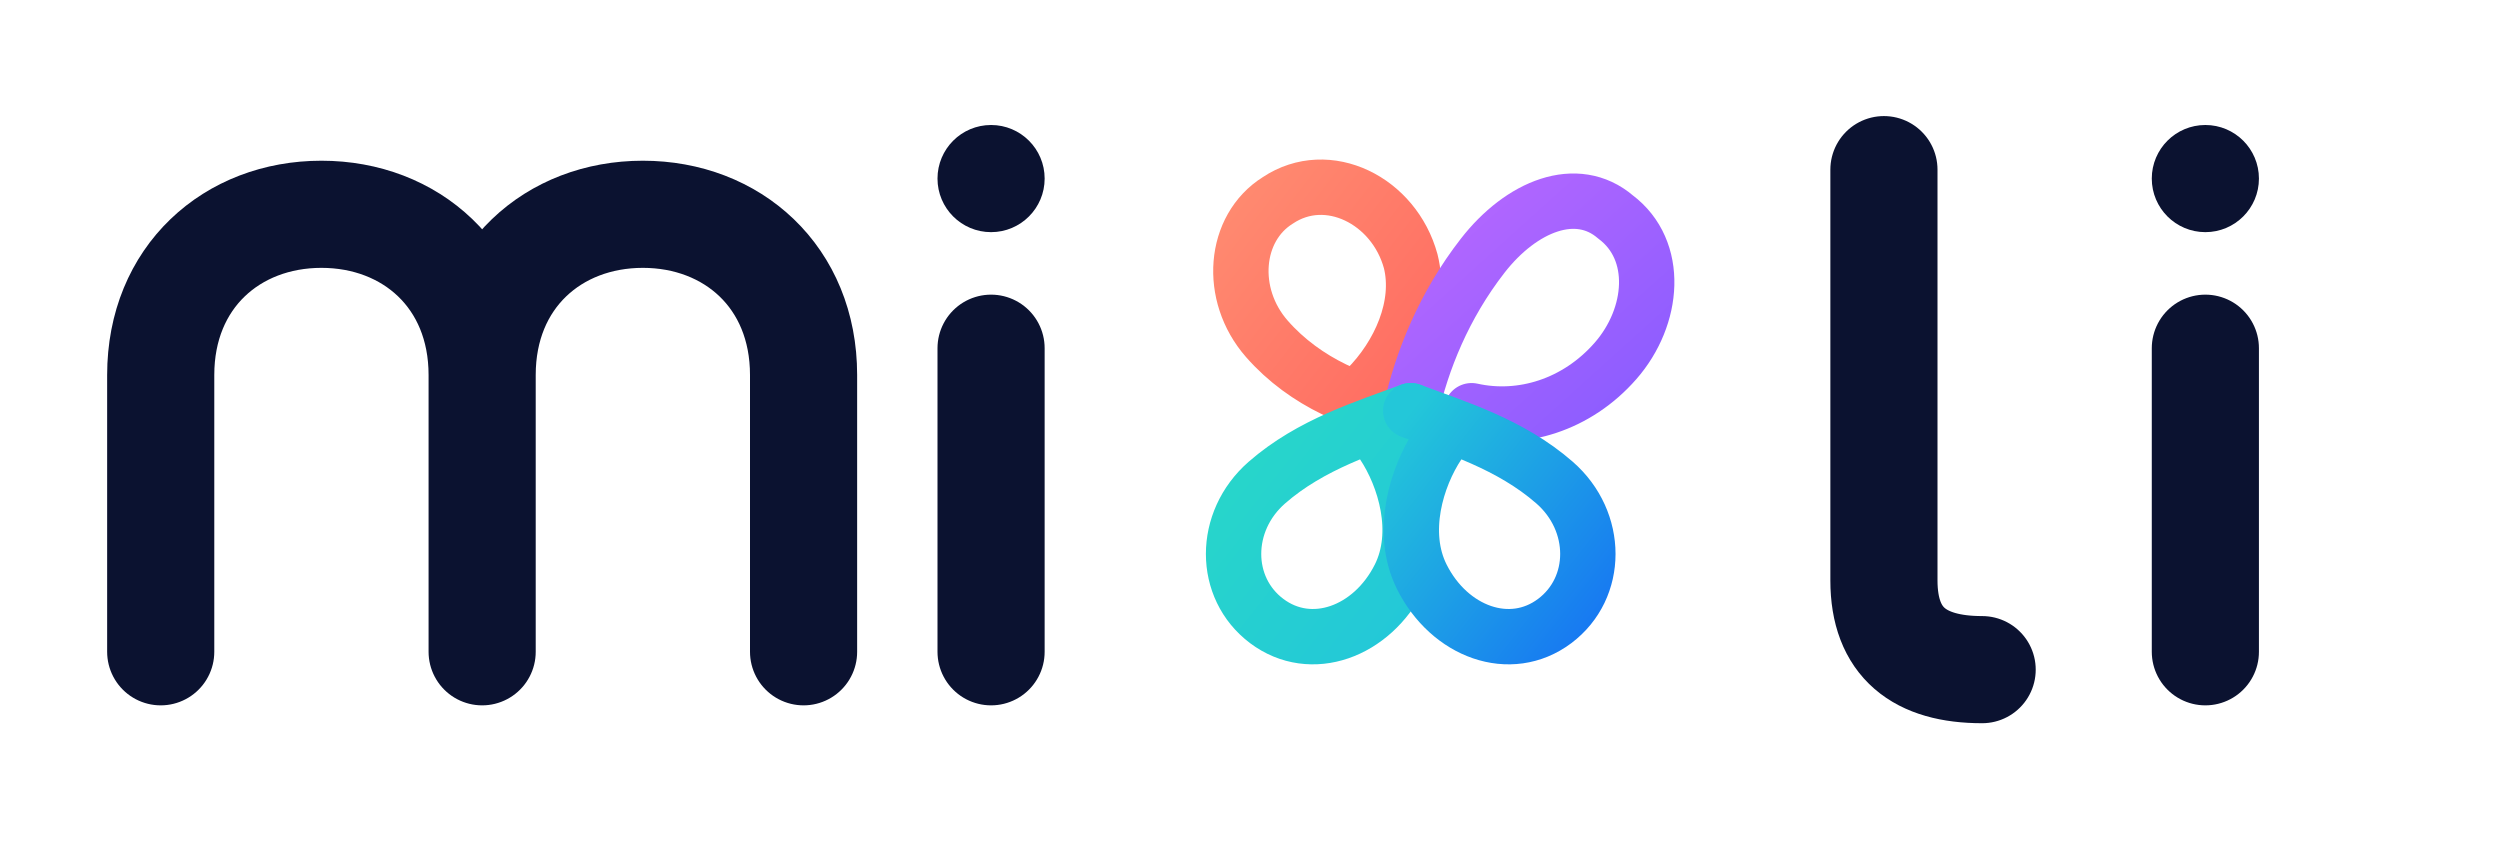
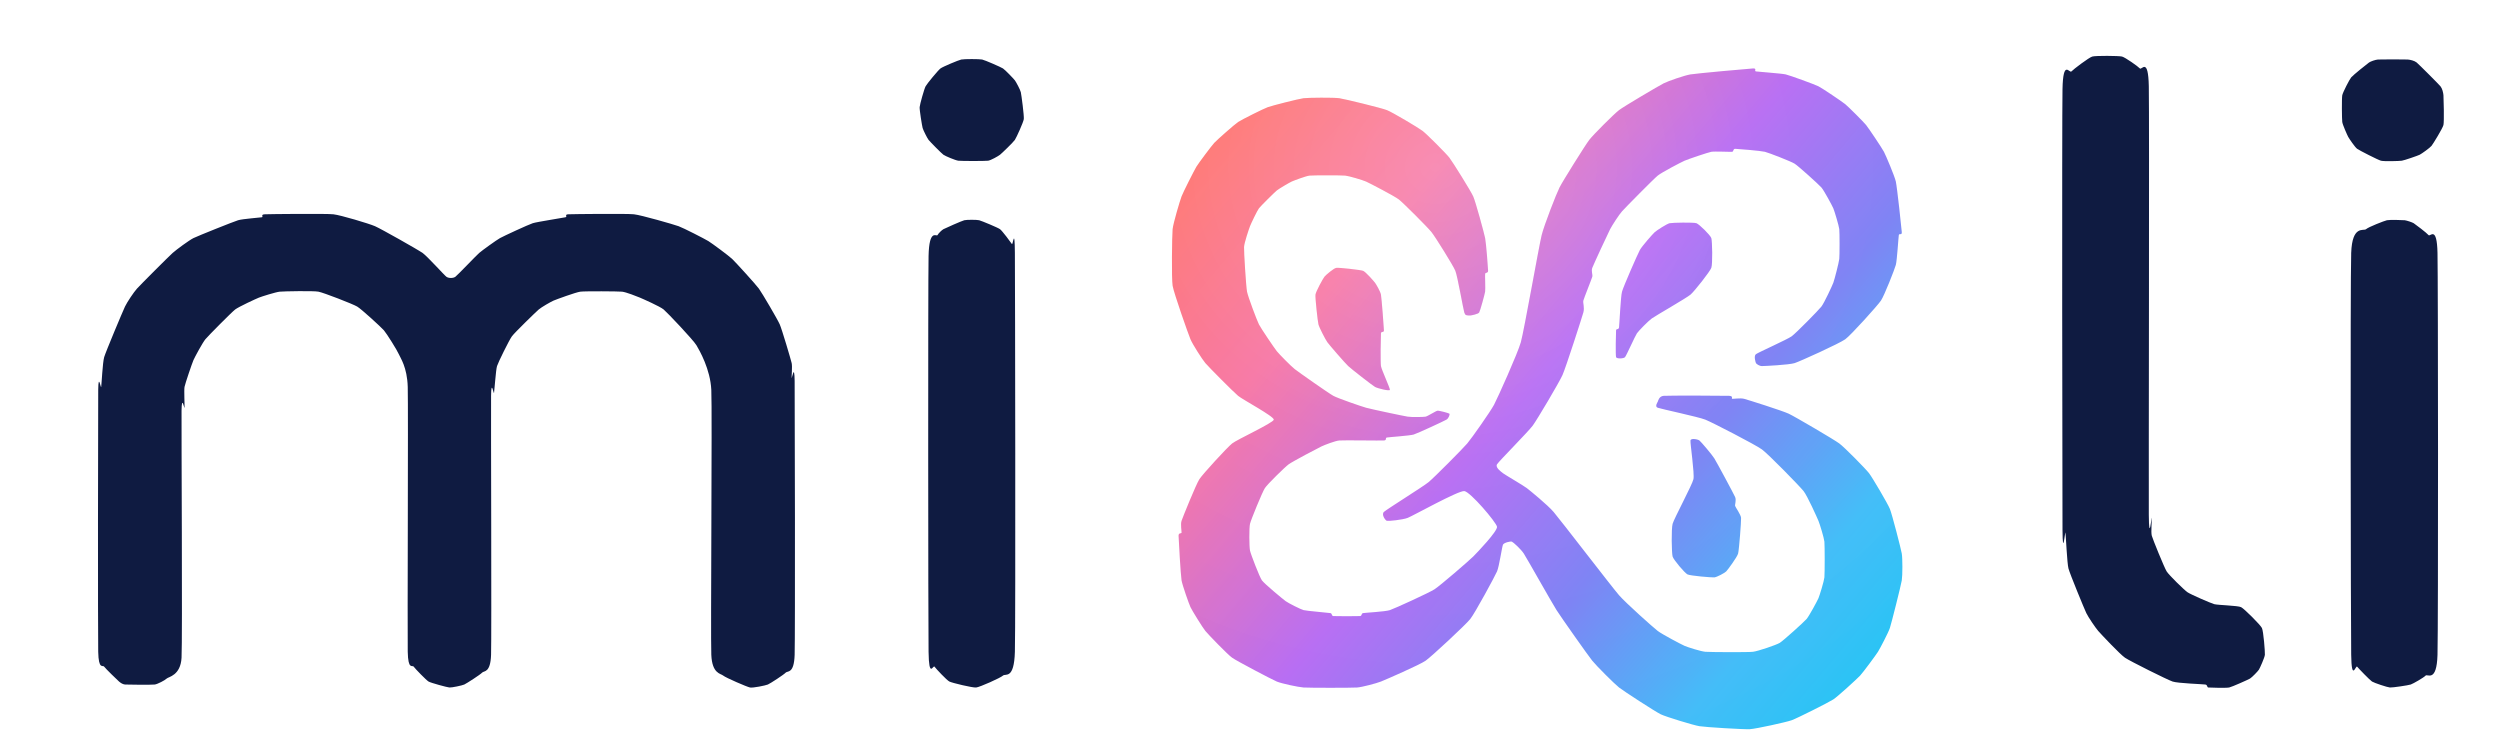
- <svg xmlns="http://www.w3.org/2000/svg" viewBox="0 0 280 96">
+ <svg xmlns="http://www.w3.org/2000/svg" viewBox="0 0 840 250">
  <defs>
-     <linearGradient id="playGrad" x1="0" y1="0" x2="1" y2="1">
-       <stop offset="0" stop-color="#FF8A70" />
-       <stop offset="1" stop-color="#FF6B61" />
+     <linearGradient id="journey" gradientUnits="userSpaceOnUse" x1="405" y1="45" x2="630" y2="235">
+       <stop offset="0" stop-color="#FF736D" />
+       <stop offset="0.22" stop-color="#F776A4" />
+       <stop offset="0.47" stop-color="#B76DF3" />
+       <stop offset="0.66" stop-color="#7D82F4" />
+       <stop offset="0.85" stop-color="#43BDF8" />
+       <stop offset="1" stop-color="#25C5F4" />
    </linearGradient>
-     <linearGradient id="learnGrad" x1="0" y1="0" x2="1" y2="1">
-       <stop offset="0" stop-color="#B868FF" />
-       <stop offset="1" stop-color="#8A5CFF" />
-     </linearGradient>
-     <linearGradient id="transformGrad" x1="0" y1="0" x2="1" y2="1">
-       <stop offset="0" stop-color="#28D8C8" />
-       <stop offset="1" stop-color="#23C7D9" />
-     </linearGradient>
-     <linearGradient id="becomeGrad" x1="0" y1="0" x2="1" y2="1">
-       <stop offset="0" stop-color="#23C7D9" />
-       <stop offset="1" stop-color="#1778F2" />
-     </linearGradient>
+     <radialGradient id="shine" cx="0.36" cy="0.15" r="0.92">
+       <stop offset="0" stop-color="#FFFFFF" stop-opacity=".30" />
+       <stop offset=".48" stop-color="#FFFFFF" stop-opacity=".05" />
+       <stop offset="1" stop-color="#FFFFFF" stop-opacity="0" />
+     </radialGradient>
  </defs>
-   <path d="M18 73 V42 C18 31 26 24 36 24 C46 24 54 31 54 42 V73 M54 42 C54 31 62 24 72 24 C82 24 90 31 90 42 V73" fill="none" stroke="#0B1230" stroke-width="12" stroke-linecap="round" stroke-linejoin="round" />
-   <path d="M111 39 V73" stroke="#0B1230" stroke-width="12" stroke-linecap="round" />
-   <circle cx="111" cy="20" r="6" fill="#0B1230" />
-   <g transform="translate(127 15) scale(.62)">
-     <path d="M49 50 C41 49 31 45 24 37 C17 29 18 17 26 12 C35 6 47 12 50 23 C52 31 48 40 42 46" fill="none" stroke="url(#playGrad)" stroke-width="10" stroke-linecap="round" stroke-linejoin="round" />
-     <path d="M50 50 C52 41 56 31 63 22 C70 13 80 9 87 15 C95 21 94 33 87 41 C80 49 70 52 61 50" fill="none" stroke="url(#learnGrad)" stroke-width="10" stroke-linecap="round" stroke-linejoin="round" />
-     <path d="M50 50 C42 53 32 56 24 63 C16 70 16 82 24 88 C32 94 43 90 48 80 C52 72 49 62 45 56" fill="none" stroke="url(#transformGrad)" stroke-width="10" stroke-linecap="round" stroke-linejoin="round" />
-     <path d="M50 50 C58 53 68 56 76 63 C84 70 84 82 76 88 C68 94 57 90 52 80 C48 72 51 62 55 56" fill="none" stroke="url(#becomeGrad)" stroke-width="10" stroke-linecap="round" stroke-linejoin="round" />
-   </g>
-   <path d="M211 19 V65 C211 72 215 75 222 75" fill="none" stroke="#0B1230" stroke-width="12" stroke-linecap="round" stroke-linejoin="round" />
-   <path d="M247 39 V73" stroke="#0B1230" stroke-width="12" stroke-linecap="round" />
-   <circle cx="247" cy="20" r="6" fill="#0B1230" />
+   <path d="M42 103C41.27 104.53 35.53 118.2 35 120c-.53 1.8-.87 9.27-1 10-.13.73-.93-4.93-1 1-.07 5.93-.13 81.8 0 88 .13 6.2 1.53 4.33 2 5 .47.67 4.53 4.6 5 5 .47.4 1.2.93 2 1 .8.07 9.07.13 10 0 .93-.13 3.4-1.4 4-2 .6-.6 4.67-1 5-7 .33-6-.07-77.4 0-83 .07-5.6.93-.47 1-1 .07-.53-.2-5.93 0-7 .2-1.07 2.53-7.93 3-9 .47-1.07 3.07-5.87 4-7 .93-1.13 8.8-9.07 10-10 1.2-.93 7-3.6 8-4 1-.4 5.67-1.87 7-2 1.33-.13 11.27-.33 13 0 1.73.33 11.53 4.13 13 5 1.47.87 8.07 6.93 9 8 .93 1.07 4.47 6.73 5 8 .53 1.27 2.8 4.33 3 11 .2 6.67-.13 82.73 0 89 .13 6.27 1.53 4.33 2 5 .47.67 4.2 4.53 5 5 .8.47 6.2 1.93 7 2 .8.07 4.27-.67 5-1 .73-.33 5.4-3.33 6-4 .6-.67 2.8.2 3-6 .2-6.2-.07-81.13 0-87 .07-5.87.87-.33 1-1 .13-.67.6-7.73 1-9 .4-1.27 4.07-8.73 5-10 .93-1.27 8.07-8.2 9-9 .93-.8 4.07-2.6 5-3 .93-.4 7.47-2.8 9-3 1.53-.2 12.67-.13 14 0 1.33.13 5.07 1.6 6 2 .93.4 6.73 2.93 8 4 1.27 1.07 9.93 10.2 11 12 1.07 1.8 4.67 8.07 5 15 .33 6.93-.27 82.6 0 89 .27 6.4 3.13 6.27 4 7 .87.73 8 3.8 9 4 1 .2 5.2-.67 6-1 .8-.33 5.4-3.33 6-4 .6-.67 2.8.53 3-6 .2-6.53.07-85.8 0-92-.07-6.2-.93-.6-1-1-.07-.4.27-3.8 0-5-.27-1.2-3.27-11.33-4-13-.73-1.67-5.93-10.53-7-12-1.07-1.47-7.87-8.93-9-10-1.13-1.07-6.8-5.27-8-6-1.2-.73-8.33-4.4-10-5-1.67-.6-12.53-3.73-15-4-2.47-.27-20.47-.07-22 0-1.53.07-.2.8-1 1-.8.2-9.53 1.53-11 2-1.47.47-9.8 4.33-11 5-1.2.67-6 4.13-7 5-1 .87-7.27 7.47-8 8-.73.53-2.27.53-3 0-.73-.53-6.4-6.87-8-8-1.6-1.13-14-8.13-16-9-2-.87-11.53-3.73-14-4-2.47-.27-21.4-.07-23 0-1.6.07-.4.87-1 1-.6.13-6.47.53-8 1-1.53.47-13.53 5.27-15 6-1.47.73-5.73 3.87-7 5-1.27 1.13-10.93 10.8-12 12-1.07 1.2-3.27 4.47-4 6zM703 19c-1.13.33-6.33 4.27-7 5-.67.73-2.8-4.27-3 6-.2 10.27-.07 138.07 0 148 .07 9.93.87.13 1 1 .13.87.53 10.2 1 12 .47 1.8 5.33 13.6 6 15 .67 1.4 3.13 5 4 6 .87 1 7.33 7.87 9 9 1.67 1.13 14.2 7.4 16 8 1.8.6 10.2.87 11 1 .8.13.47.93 1 1 .53.07 6.07.2 7 0 .93-.2 6.33-2.6 7-3 .67-.4 2.67-2.47 3-3 .33-.53 1.93-4.07 2-5 .07-.93-.47-7.93-1-9-.53-1.07-5.93-6.47-7-7-1.07-.53-7.8-.67-9-1-1.2-.33-7.93-3.27-9-4-1.07-.73-6.2-5.73-7-7-.8-1.27-4.67-10.8-5-12-.33-1.2.07-5.53 0-6-.07-.47-.93 8.67-1-1-.07-9.67.2-134 0-144-.2-10-2.4-5.33-3-6-.6-.67-4.93-3.73-6-4-1.07-.27-8.87-.33-10 0zM808 74c-.6-.07-5.13-.2-6 0-.87.2-6.2 2.27-7 3-.8.73-4.67-1.53-5 8-.33 9.53-.13 125.73 0 135 .13 9.27 1.53 3.4 2 4 .47.6 4.27 4.53 5 5 .73.47 5.13 1.93 6 2 .87.07 6.2-.73 7-1 .8-.27 4.4-2.33 5-3 .6-.67 3.73 2.47 4-7 .27-9.47.2-125.6 0-135-.2-9.4-2.47-5.33-3-6-.53-.67-4.47-3.67-5-4-.53-.33-2.4-.93-3-1zM324 74c-.8.2-6.4 2.67-7 3-.6.33-1.67 1.4-2 2-.33.6-2.8-2.33-3 7-.2 9.33-.13 123.8 0 133 .13 9.2 1.53 4.33 2 5 .47.67 4.07 4.53 5 5 .93.47 7.8 2.13 9 2 1.2-.13 8.13-3.2 9-4 .87-.8 3.73 1.47 4-8 .27-9.47.07-124.87 0-134-.07-9.13-.67-2.47-1-3-.33-.53-3.27-4.47-4-5-.73-.53-6.2-2.8-7-3-.8-.2-4.2-.2-5 0zM796 21c-.6.4-5.4 4.27-6 5-.6.73-2.8 5-3 6-.2 1-.13 8.07 0 9 .13.93 1.67 4.4 2 5 .33.6 2.27 3.47 3 4 .73.53 7 3.73 8 4 1 .27 6.13.13 7 0 .87-.13 5.33-1.67 6-2 .67-.33 3.47-2.33 4-3 .53-.67 3.73-5.87 4-7 .27-1.13.07-9.13 0-10-.07-.87-.4-2.27-1-3-.6-.73-7.27-7.4-8-8-.73-.6-2.13-.93-3-1-.87-.07-9.13-.07-10 0-.87.07-2.4.6-3 1zM323 20c-.93.2-6.2 2.4-7 3-.8.6-4.53 5.13-5 6-.47.87-1.93 6.07-2 7-.07.93.8 6.27 1 7 .2.73 1.53 3.4 2 4 .47.6 4.33 4.53 5 5 .67.47 4 1.87 5 2 1 .13 9.07.13 10 0 .93-.13 3.4-1.53 4-2 .6-.47 4.47-4.2 5-5 .53-.8 2.87-5.93 3-7 .13-1.07-.8-8.13-1-9-.2-.87-1.6-3.47-2-4-.4-.53-3.27-3.53-4-4-.73-.47-6.07-2.8-7-3-.93-.2-6.07-.2-7 0z" fill="#0F1B41" fill-rule="evenodd" />
+   <path d="M627 42c-.87-1.07-5.93-6.13-7-7-1.07-.87-7.67-5.33-9-6-1.33-.67-9.6-3.67-11-4-1.4-.33-9.27-.87-10-1-.73-.13.47-1.07-1-1-1.47.07-19 1.67-21 2-2 .33-7.4 2.2-9 3-1.6.8-13.33 7.73-15 9-1.67 1.27-8.67 8.27-10 10-1.33 1.73-8.93 13.87-10 16-1.07 2.13-5.13 12.53-6 16-.87 3.47-5.93 32.2-7 36-1.07 3.8-7.8 18.73-9 21-1.2 2.27-7.53 11.27-9 13-1.47 1.73-11.13 11.47-13 13-1.87 1.53-14.07 9.13-15 10-.93.87.47 2.87 1 3 .53.13 5.27-.33 7-1 1.73-.67 17-9.2 19-9 2 .2 10.8 10.53 11 12 .2 1.47-6.6 8.6-8 10-1.4 1.4-11.13 9.8-13 11-1.87 1.2-13.4 6.47-15 7-1.6.53-8.33.87-9 1-.67.13-.33.93-1 1-.67.07-8.33.07-9 0-.67-.07-.33-.87-1-1-.67-.13-8-0.73-9-1-1-.27-5.07-2.33-6-3-.93-.67-7.2-5.87-8-7-.8-1.13-3.73-8.73-4-10-.27-1.27-.33-7.6 0-9 .33-1.4 4.13-10.67 5-12 .87-1.33 6.73-7.07 8-8 1.27-.93 9.87-5.47 11-6 1.13-.53 4.6-1.87 6-2 1.4-.13 13.93.07 15 0 1.07-.07.33-.87 1-1 .67-.13 7.67-.6 9-1 1.33-.4 10.2-4.53 11-5 .8-.47 1.2-1.8 1-2-.2-.2-3.47-1.07-4-1-.53.07-3.33 1.87-4 2-.67.13-4.67.2-6 0-1.33-.2-12.33-2.53-14-3-1.67-.47-9.4-3.13-11-4-1.6-.87-11.73-8-13-9-1.27-1-5.2-5-6-6-.8-1-5.33-7.67-6-9-.67-1.33-3.67-9.27-4-11-.33-1.73-1.07-13.53-1-15 .07-1.47 1.67-6.13 2-7 .33-.87 2.4-5.2 3-6 .6-.8 5.27-5.4 6-6 .73-.6 4.27-2.67 5-3 .73-.33 4.8-1.87 6-2 1.2-.13 10.73-.13 12 0 1.27.13 5.8 1.47 7 2 1.2.53 9.53 4.87 11 6 1.47 1.13 9.73 9.4 11 11 1.27 1.6 7.27 11.2 8 13 .73 1.8 2.67 13 3 14 .33 1 .67 1 2 1 .33 0 2.67-.47 3-1 .33-.53 1.87-6.13 2-7 .13-.87-.07-5.53 0-6 .07-.47 1-.2 1-1 0-.8-.67-9.33-1-11-.33-1.67-3.2-12.2-4-14-.8-1.8-6.87-11.53-8-13-1.13-1.47-7.6-7.93-9-9-1.4-1.07-10.13-6.27-12-7-1.87-.73-14.13-3.73-16-4-1.87-.27-10.4-.2-12 0-1.6.2-10.53 2.47-12 3-1.47.53-8.8 4.2-10 5-1.2.8-7.07 6-8 7-.93 1-5.27 6.8-6 8-.73 1.2-4.47 8.6-5 10-.53 1.4-2.8 9-3 11-.2 2-.4 16.53 0 19 .4 2.47 5.27 16.27 6 18 .73 1.73 3.93 6.73 5 8 1.07 1.27 9.47 9.73 11 11 1.53 1.27 12.13 6.93 12 8-.13 1.07-12.33 6.67-14 8-1.67 1.33-9.87 10.27-11 12-1.13 1.73-5.6 12.8-6 14-.4 1.2.07 3.67 0 4-.07.33-1-.07-1 1 0 1.07.73 13.4 1 15 .27 1.6 2.47 7.87 3 9 .53 1.13 4.07 6.87 5 8 .93 1.13 7.4 7.87 9 9 1.6 1.13 13.4 7.33 15 8 1.6.67 7.2 1.87 9 2 1.8.13 16.27.13 18 0 1.73-.13 6.47-1.4 8-2 1.53-.6 13-5.6 15-7 2-1.4 13.4-12 15-14 1.6-2 8.27-14.33 9-16 .73-1.67 1.67-8.33 2-9 .33-.67 2.53-1.2 3-1 .47.2 3 2.47 4 4 1 1.53 9.47 16.6 11 19 1.53 2.4 10.6 15.27 12 17 1.4 1.73 7.47 7.8 9 9 1.53 1.2 12.2 8.13 14 9 1.8.87 11 3.67 13 4 2 .33 14.93 1.13 17 1 2.07-.13 12.13-2.33 14-3 1.87-.67 12.47-6 14-7 1.53-1 8-6.93 9-8 1-1.07 5.33-6.93 6-8 .67-1.07 3.47-6.4 4-8 .53-1.6 3.73-14.33 4-16 .27-1.67.27-7.4 0-9-.27-1.6-3.27-13.2-4-15-.73-1.8-5.87-10.53-7-12-1.13-1.47-8.2-8.67-10-10-1.8-1.33-14.87-9-17-10-2.13-1-13.73-4.67-15-5-1.27-.33-3.67.07-4 0-.33-.07.53-.93-1-1-1.53-.07-20.4-.13-22 0-1.6.13-1.87 1.73-2 2-.13.27-1.07 1.6 0 2 1.07.4 13.67 3.07 16 4 2.33.93 16.8 8.4 19 10 2.2 1.6 12.73 12.4 14 14 1.27 1.6 4.53 8.87 5 10 .47 1.13 1.87 5.73 2 7 .13 1.27.13 10.73 0 12-.13 1.27-1.6 6.07-2 7-.4.93-3.13 6-4 7-.87 1-7.8 7.27-9 8-1.2.73-7.33 2.8-9 3-1.67.2-14.47.13-16 0-1.53-.13-5.93-1.53-7-2-1.07-.47-7.53-3.87-9-5-1.47-1.13-10.67-9.33-13-12-2.33-2.67-19.93-25.6-22-28-2.07-2.4-7.87-7.13-9-8-1.13-.87-7.33-4.47-8-5-.67-.53-2.67-1.93-2-3 .67-1.07 10.53-11 12-13 1.47-2 8.87-14.47 10-17 1.13-2.53 6.53-19.33 7-21 .47-1.67-.2-3.2 0-4 .2-.8 2.8-7.27 3-8 .2-.73-.4-1.93 0-3 .4-1.07 5.33-11.73 6-13 .67-1.27 2.93-4.8 4-6 1.07-1.2 10.6-10.87 12-12 1.4-1.13 7.8-4.47 9-5 1.2-.53 7.93-2.8 9-3 1.07-.2 6.47.07 7 0 .53-.07.27-1 1-1 .73 0 8.67.67 10 1 1.33.33 8.73 3.2 10 4 1.27.8 8.13 7 9 8 .87 1 3.6 6.07 4 7 .4.93 1.87 5.87 2 7 .13 1.13.13 8.8 0 10-.13 1.2-1.6 6.93-2 8-.4 1.07-3.07 6.8-4 8-.93 1.2-8.53 8.93-10 10-1.47 1.07-11.2 5.4-12 6-.8.6-.13 2.73 0 3 .13.27 1.13 1 2 1 .87 0 9.13-.4 11-1 1.87-.6 15.07-6.6 17-8 1.93-1.4 10.87-11.33 12-13 1.13-1.67 4.6-10.53 5-12 .4-1.47.87-9.27 1-10 .13-.73 1.07.2 1-1-.07-1.2-1.6-15.2-2-17-.4-1.8-3.33-8.73-4-10-.67-1.27-5.13-7.93-6-9zM570 75c-.93-.33-8.07-.2-9 0-.93.2-4.33 2.4-5 3-.67.6-4.27 4.67-5 6-.73 1.33-5.53 12.27-6 14-.47 1.73-.87 11.13-1 12-.13.87-.93.33-1 1-.07.67-.2 8.4 0 9 .2.6 2.53.53 3 0 .47-.53 3.4-7.13 4-8 .6-.87 3.8-4.13 5-5 1.2-.87 11.67-6.87 13-8 1.33-1.13 6.53-7.73 7-9 .47-1.27.33-9 0-10-.33-1-4.07-4.67-5-5zM568 148c-.13.87 1.4 11.13 1 13-.4 1.87-6.53 13.27-7 15-.47 1.73-.33 9.87 0 11 .33 1.13 4.07 5.53 5 6 .93.47 8.13 1.07 9 1 .87-.07 3.47-1.47 4-2 .53-.53 3.67-4.8 4-6 .33-1.2 1.07-10.93 1-12-.07-1.07-1.87-3.53-2-4-.13-.47.47-1.93 0-3-.47-1.07-6.2-11.73-7-13-.8-1.27-4.47-5.6-5-6-.53-.4-2.87-.87-3 0zM449 90c-.87.13-3.53 2.4-4 3-.47.6-2.87 4.93-3 6-.13 1.07.73 8.93 1 10 .27 1.07 2.33 5.07 3 6 .67.93 5.93 7 7 8 1.07 1 8.07 6.47 9 7 .93.53 4.87 1.47 5 1 .13-.47-2.8-6.73-3-8-.2-1.27-.07-10.2 0-11 .07-.8 1-.13 1-1 0-.87-.8-10.93-1-12-.2-1.07-1.6-3.47-2-4-.4-.53-3.13-3.67-4-4-.87-.33-8.13-1.13-9-1z" fill="url(#journey)" fill-rule="evenodd" />
+   <path d="M627 42c-.87-1.07-5.93-6.13-7-7-1.07-.87-7.67-5.33-9-6-1.33-.67-9.6-3.67-11-4-1.4-.33-9.27-.87-10-1-.73-.13.47-1.07-1-1-1.47.07-19 1.67-21 2-2 .33-7.4 2.2-9 3-1.6.8-13.33 7.73-15 9-1.67 1.27-8.67 8.27-10 10-1.33 1.73-8.93 13.87-10 16-1.07 2.13-5.13 12.53-6 16-.87 3.47-5.93 32.2-7 36-1.07 3.8-7.8 18.73-9 21-1.2 2.27-7.53 11.27-9 13-1.47 1.73-11.13 11.47-13 13-1.87 1.53-14.07 9.13-15 10-.93.87.47 2.87 1 3 .53.13 5.27-.33 7-1 1.73-.67 17-9.2 19-9 2 .2 10.8 10.53 11 12 .2 1.47-6.6 8.6-8 10-1.4 1.4-11.13 9.8-13 11-1.87 1.2-13.4 6.47-15 7-1.6.53-8.33.87-9 1-.67.13-.33.93-1 1-.67.07-8.33.07-9 0-.67-.07-.33-.87-1-1-.67-.13-8-.73-9-1-1-.27-5.07-2.33-6-3-.93-.67-7.2-5.87-8-7-.8-1.13-3.73-8.73-4-10-.27-1.27-.33-7.6 0-9 .33-1.4 4.13-10.67 5-12 .87-1.33 6.73-7.07 8-8 1.27-.93 9.87-5.47 11-6 1.13-.53 4.6-1.87 6-2 1.4-.13 13.93.07 15 0 1.07-.07.33-.87 1-1 .67-.13 7.67-.6 9-1 1.33-.4 10.2-4.53 11-5 .8-.47 1.2-1.8 1-2-.2-.2-3.47-1.07-4-1-.53.07-3.33 1.87-4 2-.67.13-4.67.2-6 0-1.33-.2-12.33-2.53-14-3-1.67-.47-9.4-3.13-11-4-1.6-.87-11.73-8-13-9-1.27-1-5.2-5-6-6-.8-1-5.33-7.67-6-9-.67-1.33-3.67-9.27-4-11-.33-1.73-1.07-13.53-1-15 .07-1.47 1.67-6.13 2-7 .33-.87 2.4-5.2 3-6 .6-.8 5.27-5.4 6-6 .73-.6 4.27-2.67 5-3 .73-.33 4.8-1.87 6-2 1.2-.13 10.73-.13 12 0 1.27.13 5.8 1.47 7 2 1.2.53 9.53 4.87 11 6 1.47 1.13 9.73 9.4 11 11 1.27 1.6 7.27 11.2 8 13 .73 1.8 2.67 13 3 14 .33 1 .67 1 2 1 .33 0 2.67-.47 3-1 .33-.53 1.87-6.13 2-7 .13-.87-.07-5.53 0-6 .07-.47 1-.2 1-1 0-.8-.67-9.33-1-11-.33-1.67-3.2-12.2-4-14-.8-1.8-6.87-11.53-8-13-1.13-1.47-7.6-7.93-9-9-1.4-1.07-10.13-6.27-12-7-1.87-.73-14.13-3.73-16-4-1.87-.27-10.4-.2-12 0-1.6.2-10.53 2.47-12 3-1.47.53-8.8 4.2-10 5-1.2.8-7.07 6-8 7-.93 1-5.27 6.8-6 8-.73 1.2-4.47 8.6-5 10-.53 1.4-2.8 9-3 11-.2 2-.4 16.53 0 19 .4 2.47 5.27 16.27 6 18 .73 1.73 3.93 6.73 5 8 1.07 1.27 9.47 9.73 11 11 1.53 1.27 12.13 6.93 12 8-.13 1.07-12.33 6.67-14 8-1.67 1.33-9.87 10.27-11 12-1.13 1.73-5.6 12.8-6 14-.4 1.2.07 3.67 0 4-.07.33-1-.07-1 1 0 1.07.73 13.4 1 15 .27 1.6 2.47 7.87 3 9 .53 1.13 4.07 6.87 5 8 .93 1.13 7.4 7.87 9 9 1.6 1.13 13.4 7.33 15 8 1.6.67 7.2 1.87 9 2 1.8.13 16.27.13 18 0 1.73-.13 6.47-1.4 8-2 1.53-.6 13-5.6 15-7 2-1.4 13.4-12 15-14 1.6-2 8.27-14.33 9-16 .73-1.67 1.67-8.33 2-9 .33-.67 2.53-1.2 3-1 .47.2 3 2.47 4 4 1 1.53 9.47 16.6 11 19 1.53 2.4 10.6 15.27 12 17 1.4 1.73 7.47 7.8 9 9 1.53 1.2 12.2 8.13 14 9 1.8.87 11 3.67 13 4 2 .33 14.93 1.13 17 1 2.07-.13 12.13-2.33 14-3 1.87-.67 12.47-6 14-7 1.53-1 8-6.93 9-8 1-1.07 5.33-6.93 6-8 .67-1.07 3.47-6.4 4-8 .53-1.6 3.73-14.33 4-16 .27-1.67.27-7.4 0-9-.27-1.6-3.27-13.2-4-15-.73-1.8-5.87-10.53-7-12-1.13-1.47-8.2-8.67-10-10-1.8-1.33-14.87-9-17-10-2.13-1-13.73-4.67-15-5-1.27-.33-3.67.07-4 0-.33-.07.53-.93-1-1-1.53-.07-20.4-.13-22 0-1.6.13-1.87 1.73-2 2-.13.27-1.07 1.6 0 2 1.07.4 13.67 3.07 16 4 2.33.93 16.8 8.4 19 10 2.2 1.6 12.73 12.4 14 14 1.27 1.6 4.53 8.87 5 10 .47 1.13 1.87 5.73 2 7 .13 1.27.13 10.73 0 12-.13 1.27-1.6 6.07-2 7-.4.93-3.13 6-4 7-.87 1-7.8 7.27-9 8-1.2.73-7.33 2.8-9 3-1.67.2-14.47.13-16 0-1.53-.13-5.93-1.53-7-2-1.07-.47-7.53-3.87-9-5-1.47-1.13-10.67-9.33-13-12-2.33-2.67-19.93-25.6-22-28-2.07-2.4-7.87-7.13-9-8-1.13-.87-7.33-4.47-8-5-.67-.53-2.67-1.93-2-3 .67-1.07 10.53-11 12-13 1.47-2 8.87-14.47 10-17 1.13-2.53 6.53-19.33 7-21 .47-1.67-.2-3.2 0-4 .2-.8 2.8-7.27 3-8 .2-.73-.4-1.93 0-3 .4-1.07 5.33-11.73 6-13 .67-1.27 2.93-4.8 4-6 1.07-1.2 10.6-10.87 12-12 1.4-1.13 7.8-4.47 9-5 1.2-.53 7.93-2.8 9-3 1.07-.2 6.47.07 7 0 .53-.07.27-1 1-1 .73 0 8.67.67 10 1 1.33.33 8.73 3.2 10 4 1.27.8 8.13 7 9 8 .87 1 3.6 6.07 4 7 .4.93 1.87 5.87 2 7 .13 1.13.13 8.8 0 10-.13 1.2-1.6 6.93-2 8-.4 1.07-3.07 6.8-4 8-.93 1.2-8.53 8.93-10 10-1.47 1.07-11.2 5.4-12 6-.8.6-.13 2.73 0 3 .13.27 1.13 1 2 1 .87 0 9.13-.4 11-1 1.87-.6 15.07-6.6 17-8 1.93-1.4 10.87-11.33 12-13 1.13-1.67 4.6-10.53 5-12 .4-1.47.87-9.27 1-10 .13-.73 1.07.2 1-1-.07-1.2-1.6-15.2-2-17-.4-1.8-3.33-8.73-4-10-.67-1.27-5.13-7.93-6-9zM570 75c-.93-.33-8.07-.2-9 0-.93.2-4.33 2.4-5 3-.67.6-4.27 4.67-5 6-.73 1.33-5.53 12.27-6 14-.47 1.73-.87 11.13-1 12-.13.87-.93.33-1 1-.07.67-.2 8.4 0 9 .2.6 2.53.53 3 0 .47-.53 3.4-7.13 4-8 .6-.87 3.8-4.13 5-5 1.2-.87 11.67-6.87 13-8 1.33-1.13 6.53-7.73 7-9 .47-1.27.33-9 0-10-.33-1-4.07-4.67-5-5zM568 148c-.13.87 1.4 11.13 1 13-.4 1.87-6.53 13.27-7 15-.47 1.73-.33 9.87 0 11 .33 1.13 4.07 5.53 5 6 .93.47 8.13 1.07 9 1 .87-.07 3.47-1.47 4-2 .53-.53 3.67-4.8 4-6 .33-1.2 1.07-10.93 1-12-.07-1.07-1.87-3.53-2-4-.13-.47.47-1.93 0-3-.47-1.07-6.2-11.73-7-13-.8-1.27-4.47-5.6-5-6-.53-.4-2.87-.87-3 0zM449 90c-.87.13-3.53 2.4-4 3-.47.6-2.87 4.93-3 6-.13 1.07.73 8.93 1 10 .27 1.07 2.33 5.07 3 6 .67.93 5.93 7 7 8 1.07 1 8.07 6.47 9 7 .93.53 4.87 1.47 5 1 .13-.47-2.8-6.73-3-8-.2-1.27-.07-10.2 0-11 .07-.8 1-.13 1-1 0-.87-.8-10.93-1-12-.2-1.07-1.6-3.47-2-4-.4-.53-3.13-3.67-4-4-.87-.33-8.13-1.13-9-1z" fill="url(#shine)" fill-rule="evenodd" opacity=".55" />
</svg>
